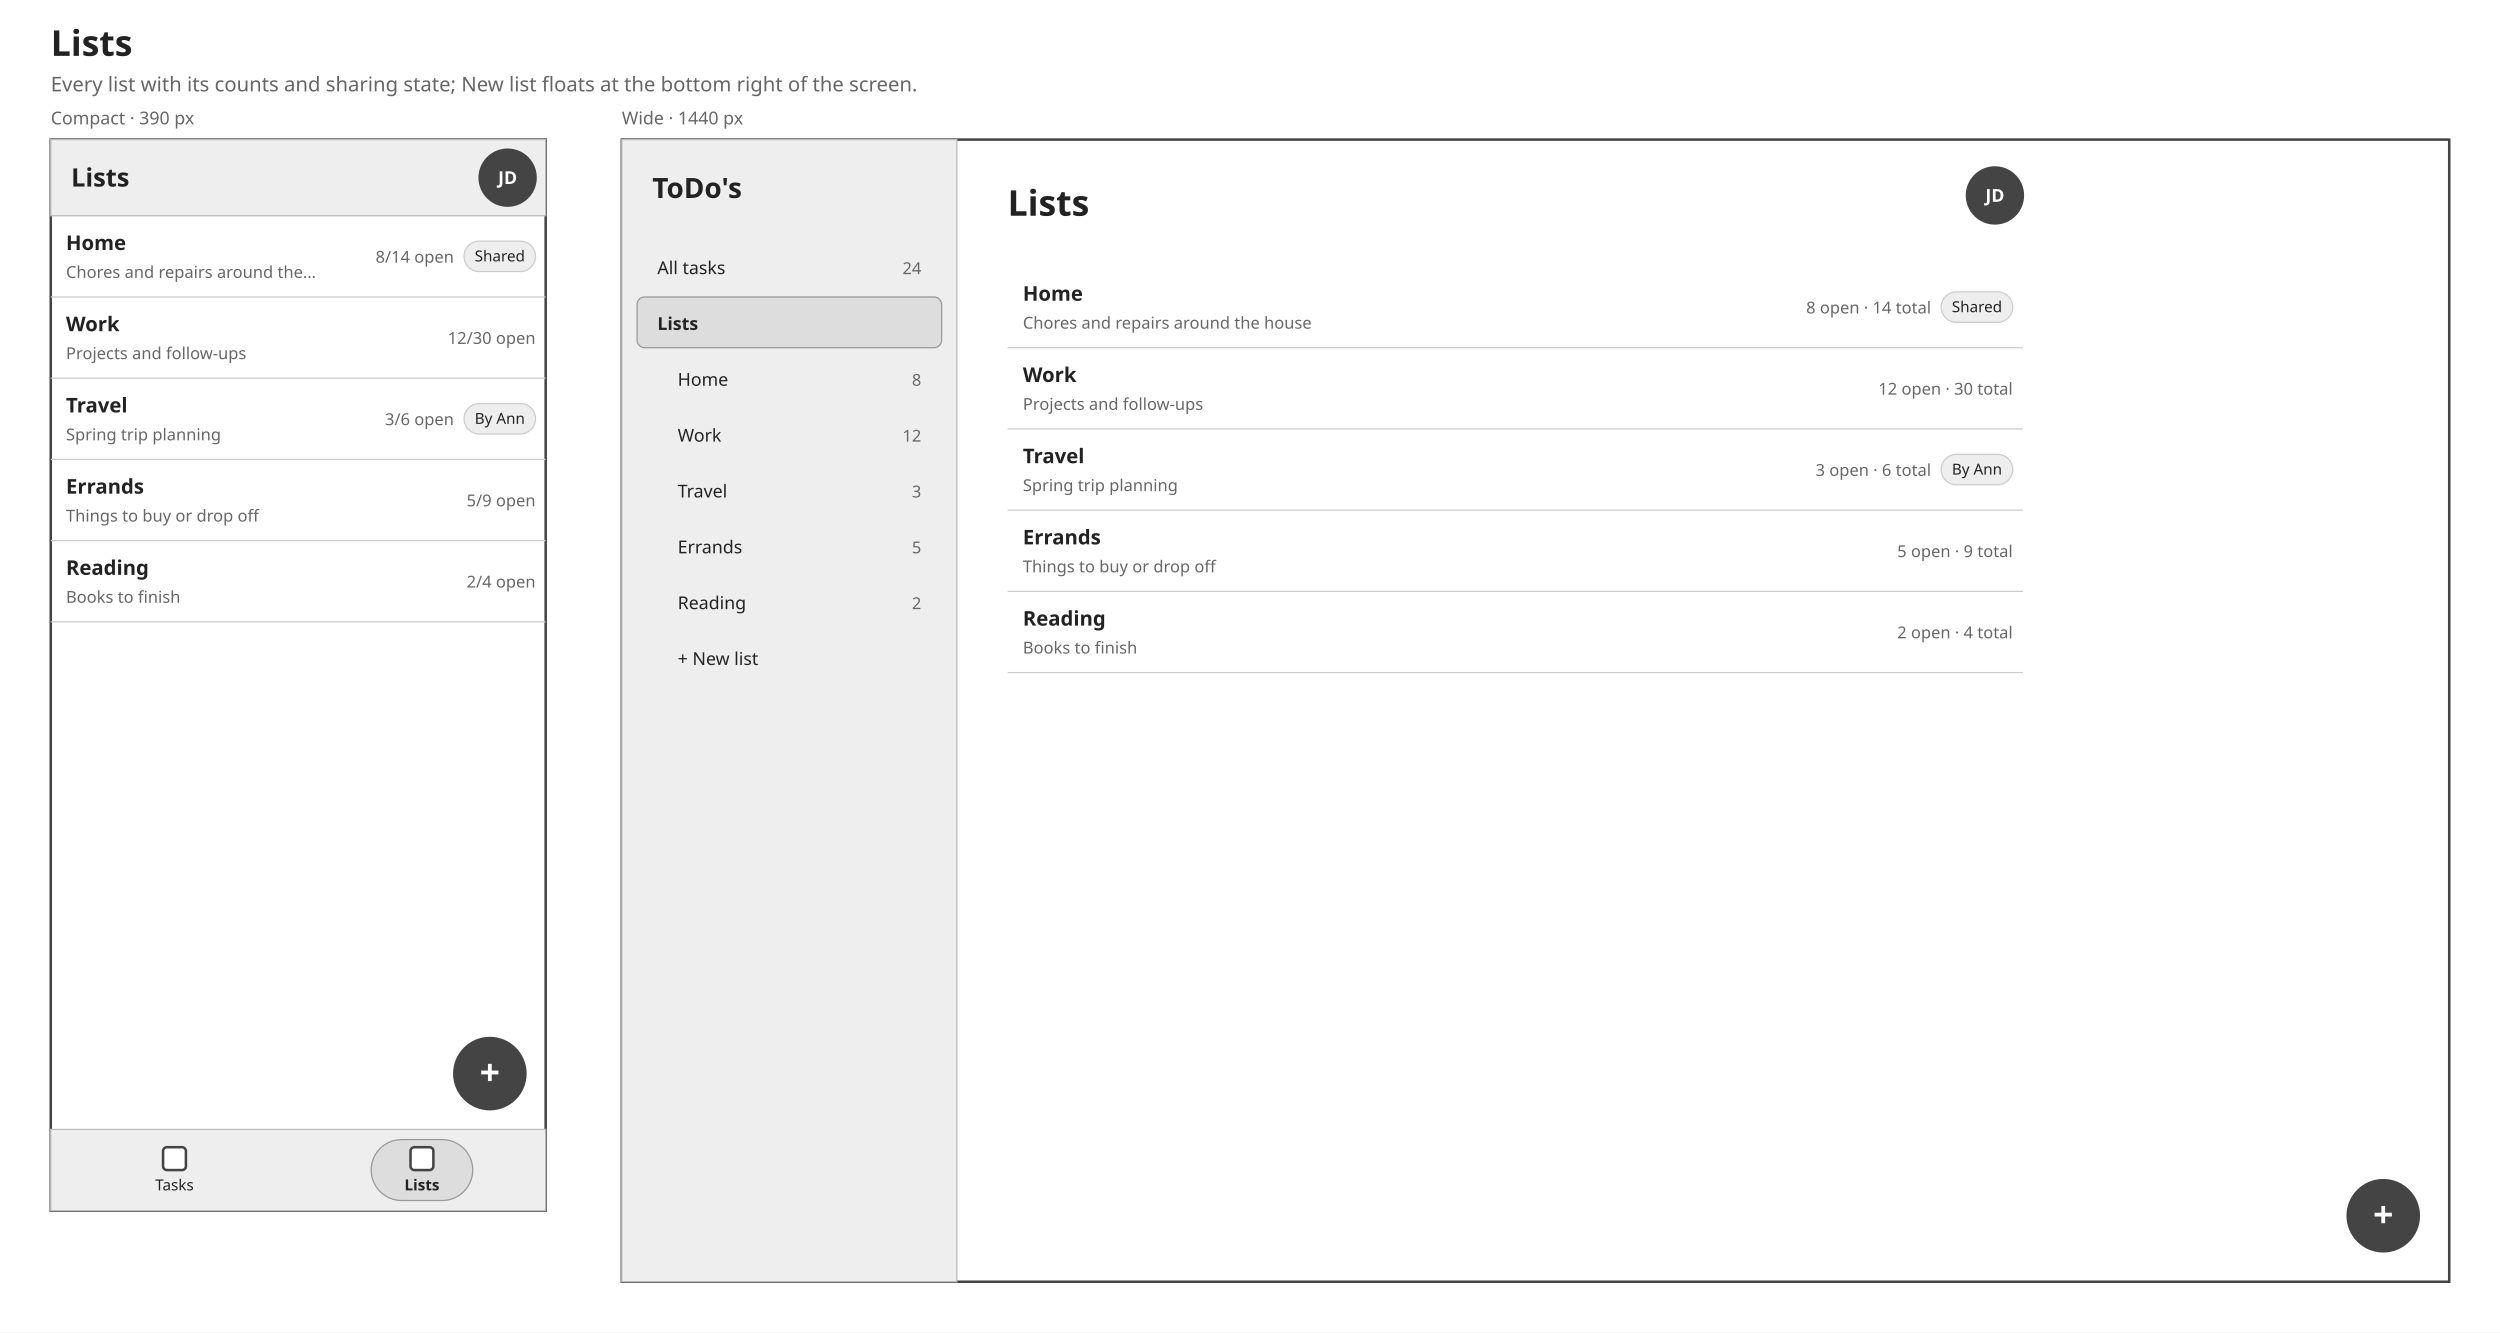
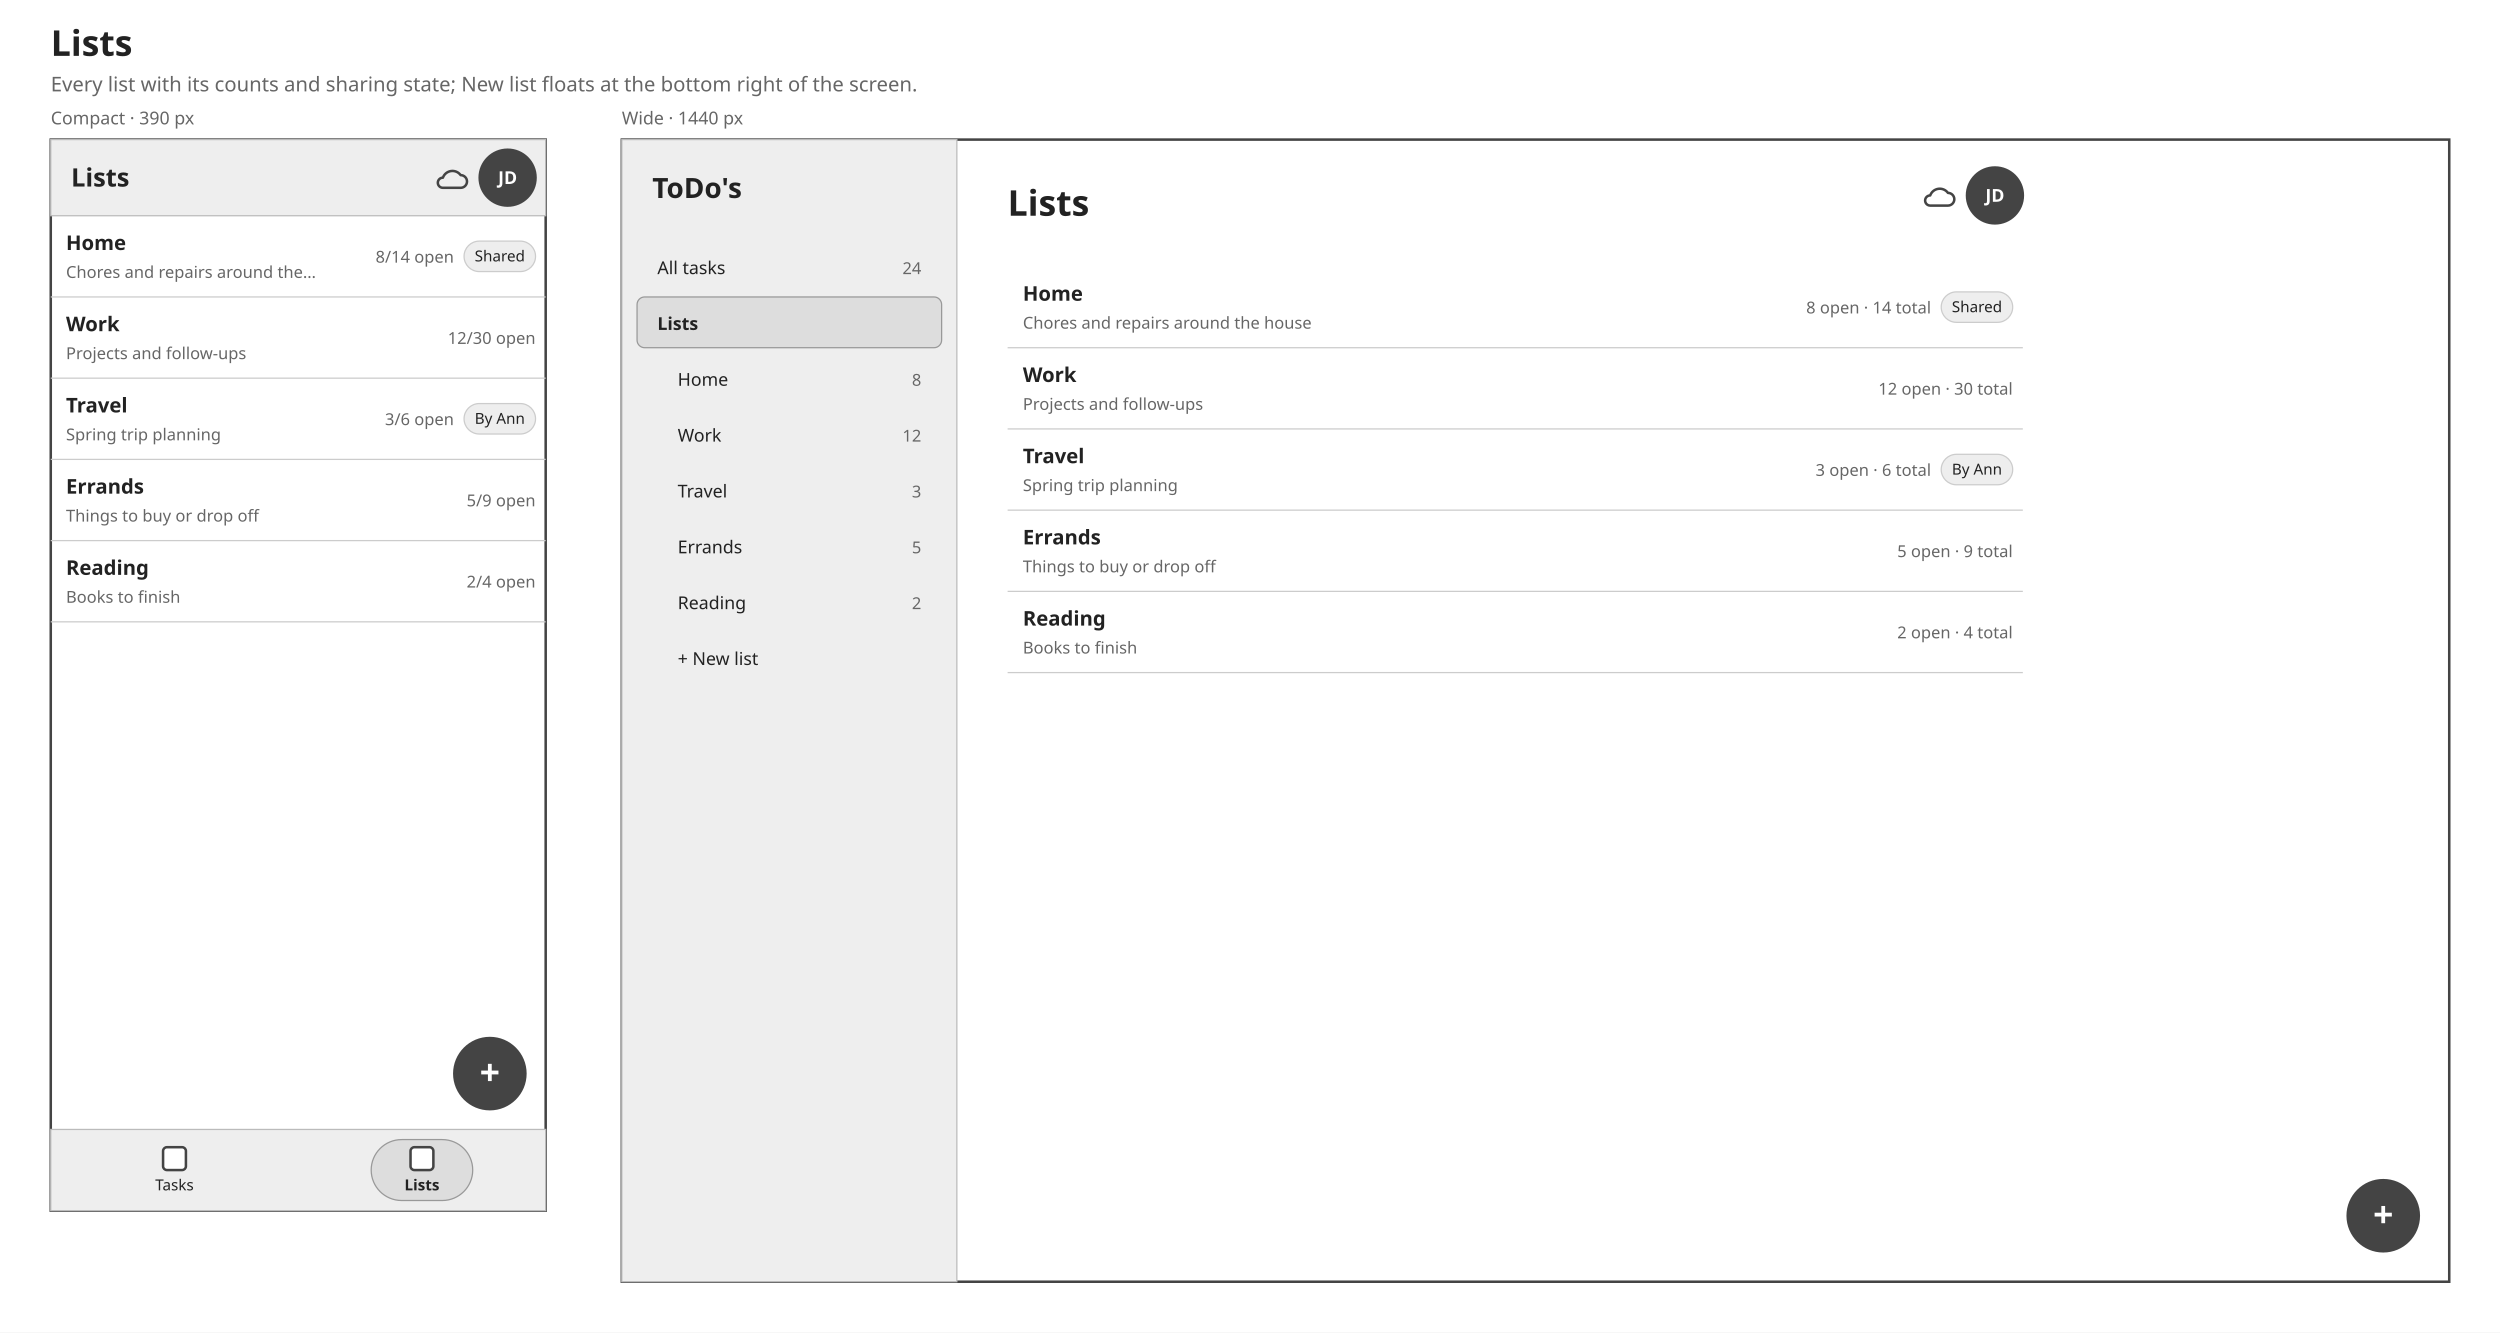
<svg xmlns="http://www.w3.org/2000/svg" width="1970" height="1050" viewBox="0 0 1970 1050">
  <style>
text { font-family: sans-serif; fill: #222222; }
.muted { fill: #666666; }
.on-primary { fill: #ffffff; }
.bold { font-weight: bold; }
rect.frame { fill: #ffffff; stroke: #444444; stroke-width: 2; }
.bar { fill: #eeeeee; stroke: #bbbbbb; }
.box { fill: #f5f5f5; stroke: #bbbbbb; }
.control { fill: #ffffff; stroke: #888888; }
.disabled { fill: #f5f5f5; stroke: #cccccc; }
.primary { fill: #444444; stroke: #444444; }
.selected { fill: #dddddd; stroke: #999999; }
.chip { fill: #eeeeee; stroke: #cccccc; }
.signal { fill: #ffffff; stroke: #222222; stroke-width: 2; }
.scrim { fill: #888888; fill-opacity: 0.5; }
.rule { stroke: #cccccc; }
.drop { stroke: #222222; stroke-width: 3; }
.icon { fill: #ffffff; stroke: #444444; stroke-width: 2; }
.icon-fill { fill: #444444; stroke: #444444; stroke-width: 2; }
.icon-mark { fill: none; stroke: #ffffff; stroke-width: 2; }
.icon-line { stroke: #444444; stroke-width: 2; }
.icon-line-open { fill: none; stroke: #444444; stroke-width: 2; stroke-linecap: round; stroke-linejoin: round; }
  </style>
  <rect x="0" y="0" width="1970" height="1050" fill="#ffffff" />
  <text x="40" y="44" font-size="28" class="bold">Lists</text>
  <text x="40" y="72" font-size="16" class="muted">Every list with its counts and sharing state; New list floats at the bottom right of the screen.</text>
  <text x="40" y="98" font-size="14" class="muted">Compact · 390 px</text>
  <text x="490" y="98" font-size="14" class="muted">Wide · 1440 px</text>
  <g class="frame" data-width="390" data-height="844" transform="translate(40 110)">
    <rect x="0" y="0" width="390" height="844" rx="0" class="frame" />
    <rect x="0" y="0" width="390" height="60" rx="0" class="bar" />
    <circle cx="360" cy="30" r="22" class="icon-fill" />
    <text x="360" y="35" font-size="14" class="on-primary bold" text-anchor="middle">JD</text>
+     <path d="M 309 38 H 323 A 5 5 0 0 0 323 28 A 8 8 0 0 0 309 30 A 4 4 0 0 0 309 38 Z" class="icon-line-open" />
    <text x="16" y="37" font-size="20" class="bold">Lists</text>
    <line x1="0" y1="124" x2="390" y2="124" class="rule" />
    <rect x="325.68" y="80" width="56.32" height="24" rx="12" class="chip" />
    <text x="353.84" y="96" font-size="12" text-anchor="middle">Shared</text>
    <text x="317.68" y="97" font-size="13" class="muted" text-anchor="end">8/14 open</text>
    <text x="12" y="87" font-size="16" class="bold">Home</text>
    <text x="12" y="109" font-size="13" class="muted">Chores and repairs around the…</text>
    <line x1="0" y1="188" x2="390" y2="188" class="rule" />
    <text x="382" y="161" font-size="13" class="muted" text-anchor="end">12/30 open</text>
    <text x="12" y="151" font-size="16" class="bold">Work</text>
    <text x="12" y="173" font-size="13" class="muted">Projects and follow-ups</text>
    <line x1="0" y1="252" x2="390" y2="252" class="rule" />
    <rect x="325.68" y="208" width="56.32" height="24" rx="12" class="chip" />
    <text x="353.84" y="224" font-size="12" text-anchor="middle">By Ann</text>
    <text x="317.68" y="225" font-size="13" class="muted" text-anchor="end">3/6 open</text>
    <text x="12" y="215" font-size="16" class="bold">Travel</text>
    <text x="12" y="237" font-size="13" class="muted">Spring trip planning</text>
    <line x1="0" y1="316" x2="390" y2="316" class="rule" />
    <text x="382" y="289" font-size="13" class="muted" text-anchor="end">5/9 open</text>
    <text x="12" y="279" font-size="16" class="bold">Errands</text>
    <text x="12" y="301" font-size="13" class="muted">Things to buy or drop off</text>
    <line x1="0" y1="380" x2="390" y2="380" class="rule" />
    <text x="382" y="353" font-size="13" class="muted" text-anchor="end">2/4 open</text>
    <text x="12" y="343" font-size="16" class="bold">Reading</text>
    <text x="12" y="365" font-size="13" class="muted">Books to finish</text>
    <rect x="0" y="780" width="390" height="64" rx="0" class="bar" />
    <rect x="88.5" y="794" width="18" height="18" rx="3" class="icon" />
    <text x="97.5" y="828" font-size="12" text-anchor="middle">Tasks</text>
    <rect x="252.5" y="788" width="80" height="48" rx="24" class="selected" />
    <rect x="283.5" y="794" width="18" height="18" rx="3" class="icon" />
    <text x="292.5" y="828" font-size="12" class="bold" text-anchor="middle">Lists</text>
    <circle cx="346" cy="736" r="28" class="icon-fill" />
    <text x="346" y="745" font-size="28" class="on-primary bold" text-anchor="middle">+</text>
  </g>
  <g class="frame" data-width="1440" data-height="900" transform="translate(490 110)">
    <rect x="0" y="0" width="1440" height="900" rx="0" class="frame" />
    <rect x="0" y="0" width="264" height="900" rx="0" class="bar" />
    <text x="24" y="46" font-size="22" class="bold">ToDo's</text>
    <text x="28" y="106" font-size="14">All tasks</text>
    <text x="236" y="106" font-size="13" class="muted" text-anchor="end">24</text>
    <rect x="12" y="124" width="240" height="40" rx="6" class="selected" />
    <text x="28" y="150" font-size="14" class="bold">Lists</text>
    <text x="44" y="194" font-size="14">Home</text>
    <text x="236" y="194" font-size="13" class="muted" text-anchor="end">8</text>
    <text x="44" y="238" font-size="14">Work</text>
    <text x="236" y="238" font-size="13" class="muted" text-anchor="end">12</text>
    <text x="44" y="282" font-size="14">Travel</text>
    <text x="236" y="282" font-size="13" class="muted" text-anchor="end">3</text>
    <text x="44" y="326" font-size="14">Errands</text>
    <text x="236" y="326" font-size="13" class="muted" text-anchor="end">5</text>
    <text x="44" y="370" font-size="14">Reading</text>
    <text x="236" y="370" font-size="13" class="muted" text-anchor="end">2</text>
    <text x="44" y="414" font-size="14">+ New list</text>
    <circle cx="1082" cy="44" r="22" class="icon-fill" />
    <text x="1082" y="49" font-size="14" class="on-primary bold" text-anchor="middle">JD</text>
+     <path d="M 1031 52 H 1045 A 5 5 0 0 0 1045 42 A 8 8 0 0 0 1031 44 A 4 4 0 0 0 1031 52 Z" class="icon-line-open" />
    <text x="304" y="60" font-size="28" class="bold">Lists</text>
    <line x1="304" y1="164" x2="1104" y2="164" class="rule" />
    <rect x="1039.68" y="120" width="56.32" height="24" rx="12" class="chip" />
    <text x="1067.84" y="136" font-size="12" text-anchor="middle">Shared</text>
    <text x="1031.68" y="137" font-size="13" class="muted" text-anchor="end">8 open · 14 total</text>
    <text x="316" y="127" font-size="16" class="bold">Home</text>
    <text x="316" y="149" font-size="13" class="muted">Chores and repairs around the house</text>
    <line x1="304" y1="228" x2="1104" y2="228" class="rule" />
    <text x="1096" y="201" font-size="13" class="muted" text-anchor="end">12 open · 30 total</text>
    <text x="316" y="191" font-size="16" class="bold">Work</text>
    <text x="316" y="213" font-size="13" class="muted">Projects and follow-ups</text>
    <line x1="304" y1="292" x2="1104" y2="292" class="rule" />
    <rect x="1039.68" y="248" width="56.32" height="24" rx="12" class="chip" />
    <text x="1067.84" y="264" font-size="12" text-anchor="middle">By Ann</text>
    <text x="1031.68" y="265" font-size="13" class="muted" text-anchor="end">3 open · 6 total</text>
    <text x="316" y="255" font-size="16" class="bold">Travel</text>
    <text x="316" y="277" font-size="13" class="muted">Spring trip planning</text>
    <line x1="304" y1="356" x2="1104" y2="356" class="rule" />
    <text x="1096" y="329" font-size="13" class="muted" text-anchor="end">5 open · 9 total</text>
    <text x="316" y="319" font-size="16" class="bold">Errands</text>
    <text x="316" y="341" font-size="13" class="muted">Things to buy or drop off</text>
    <line x1="304" y1="420" x2="1104" y2="420" class="rule" />
    <text x="1096" y="393" font-size="13" class="muted" text-anchor="end">2 open · 4 total</text>
    <text x="316" y="383" font-size="16" class="bold">Reading</text>
    <text x="316" y="405" font-size="13" class="muted">Books to finish</text>
    <circle cx="1388" cy="848" r="28" class="icon-fill" />
    <text x="1388" y="857" font-size="28" class="on-primary bold" text-anchor="middle">+</text>
  </g>
</svg>
